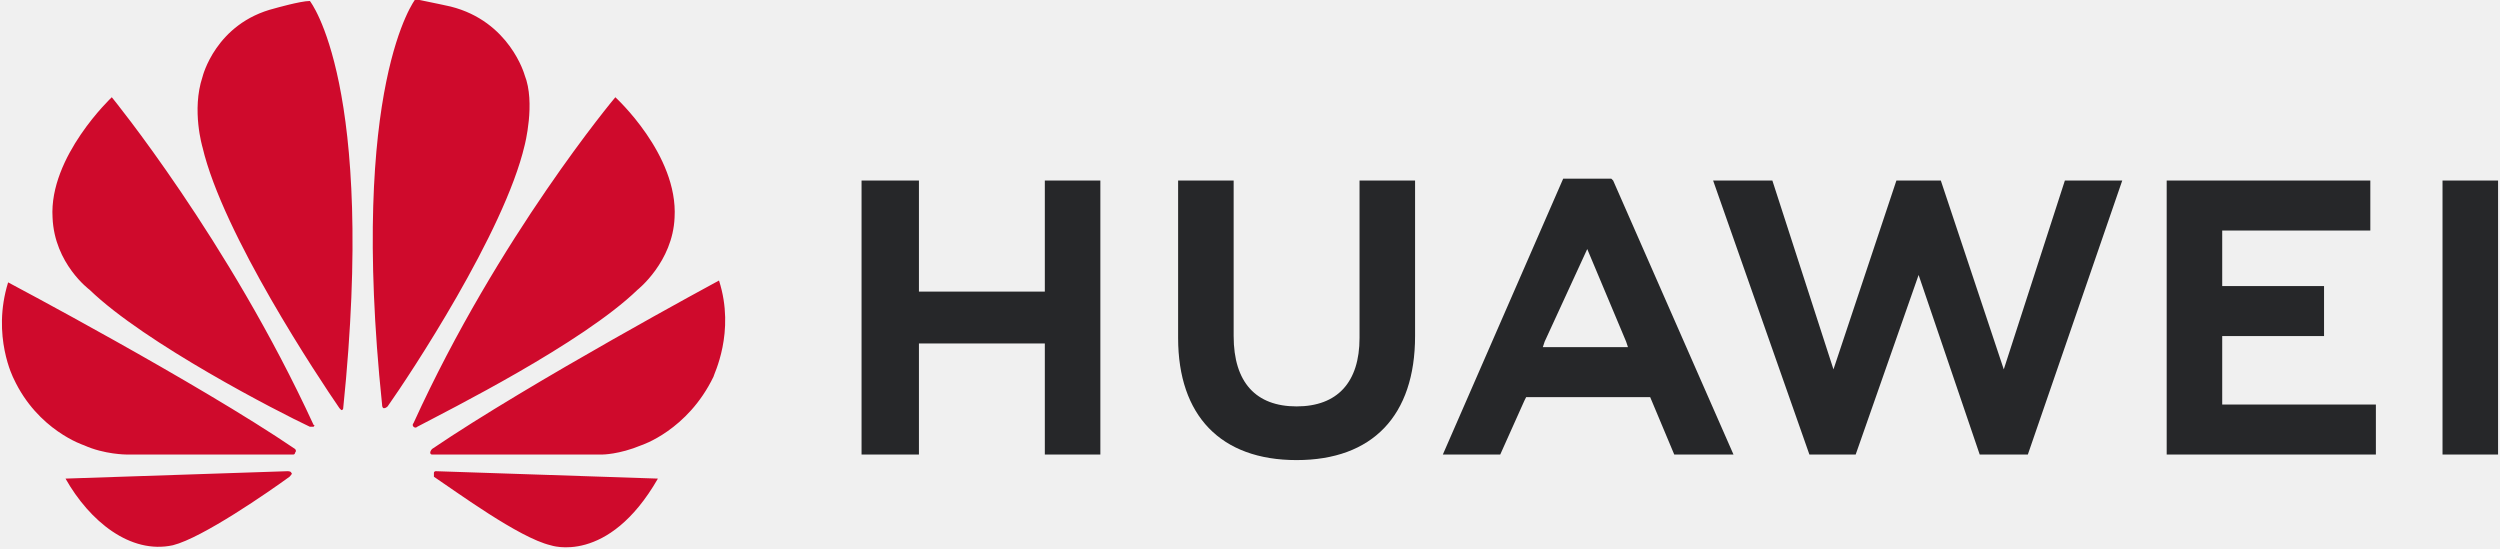
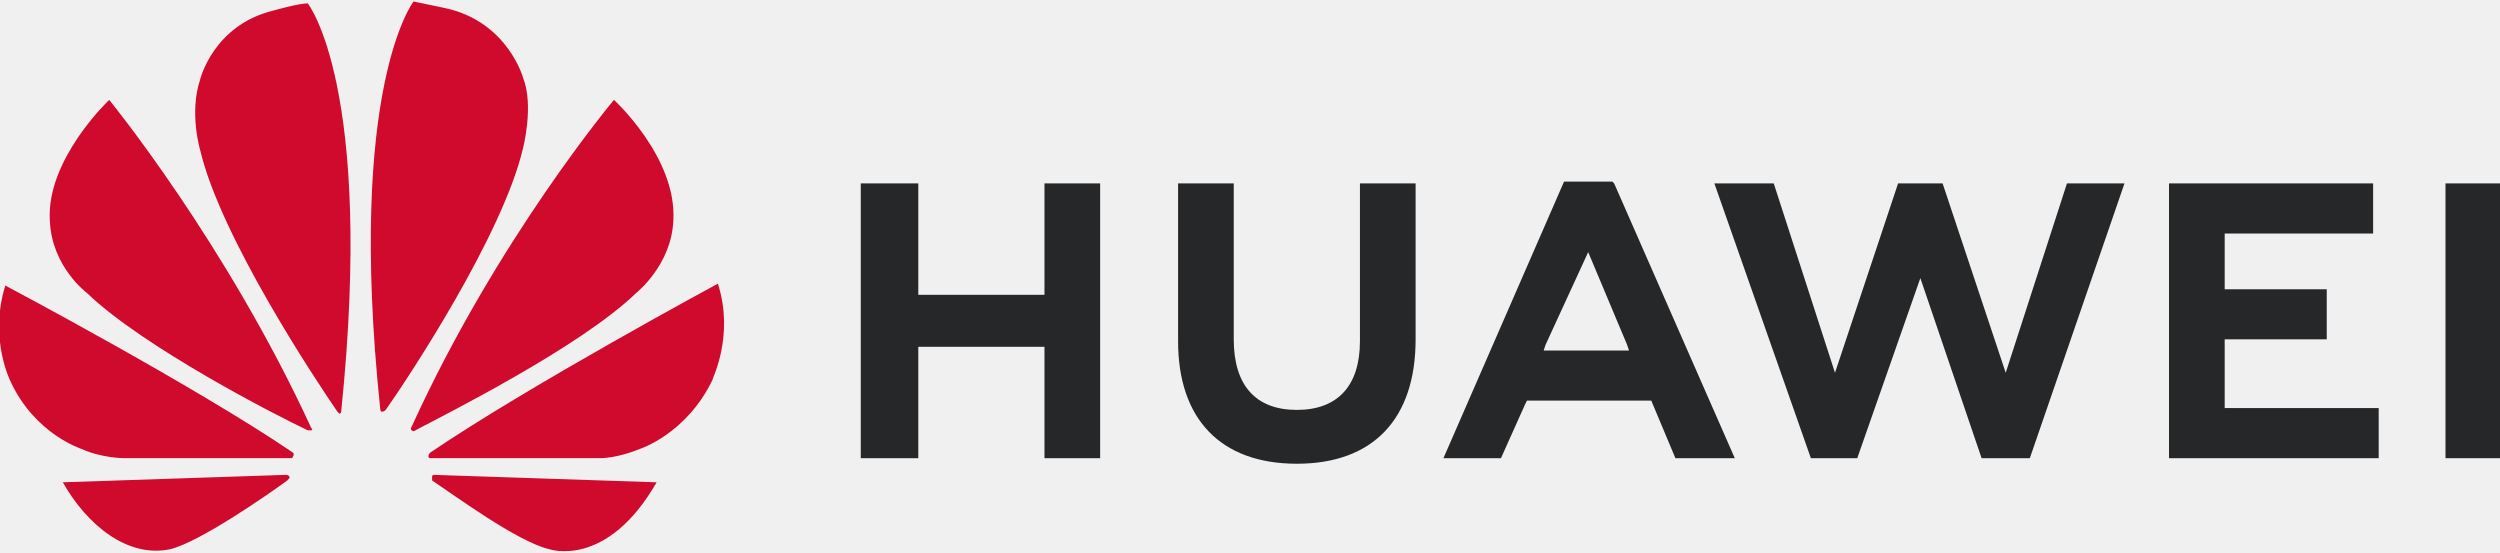
- <svg xmlns="http://www.w3.org/2000/svg" width="1471" height="323" viewBox="0 0 1471 323" fill="none">
-   <g clip-path="url(#clip0_1058_6842)">
-     <path d="M540.703 106.234H506.936V267.447H540.703V202.09H614.774V267.447H647.452V106.234H614.774V171.591H540.703V106.234ZM799.951 198.822C799.951 224.965 786.88 239.126 762.916 239.126C738.952 239.126 725.88 224.965 725.88 197.733V106.234H693.202V198.822C693.202 244.572 718.256 270.715 762.916 270.715C807.576 270.715 832.63 244.572 832.63 197.733V106.234H799.951V198.822ZM1115.84 106.234L1078.81 217.34L1042.86 106.234H1008L1064.65 267.447H1091.88L1128.91 161.787L1164.86 267.447H1193.18L1248.73 106.234H1214.97L1179.02 217.34L1141.98 106.234H1115.84ZM1367.47 168.323H1307.55V135.644H1394.7V106.234H1274.88V267.447H1397.97V238.036H1307.55V197.733H1367.47V168.323ZM1437.18 106.234H1469.86V267.447H1437.18V106.234ZM970.968 233.679L985.129 267.447H1019.99L949.182 106.234L948.093 105.145H919.772L848.969 267.447H882.737L896.897 235.858L897.986 233.679H970.968ZM933.933 146.537L956.807 201.001L957.897 204.269H907.79L908.879 201.001L933.933 146.537Z" fill="#262729" />
-     <path d="M184.512 251.108C184.512 251.108 185.601 250.018 184.512 250.018C134.405 141.091 65.78 57.216 65.78 57.216C65.78 57.216 28.745 92.073 30.923 128.019C32.013 155.251 52.709 170.501 52.709 170.501C85.387 202.09 163.815 242.393 182.333 251.108H184.512ZM171.44 278.34C171.44 277.25 169.262 277.25 169.262 277.25L38.548 281.607C52.709 306.661 76.673 326.268 101.726 320.821C119.155 316.464 158.369 289.232 170.351 280.518C172.53 278.34 171.44 278.34 171.44 278.34ZM173.619 266.357C174.708 265.268 173.619 264.179 173.619 264.179C115.887 224.965 4.781 166.144 4.781 166.144C-5.023 197.733 8.049 222.786 8.049 222.786C22.209 253.286 49.441 262 49.441 262C61.423 267.447 74.495 267.447 74.495 267.447H172.53C173.619 267.447 173.619 266.357 173.619 266.357ZM182.333 0.574C176.887 0.574 161.637 4.931 161.637 4.931C126.78 13.645 119.155 45.234 119.155 45.234C112.619 64.841 119.155 86.627 119.155 86.627C131.137 137.823 187.779 222.786 199.761 240.215L200.851 241.304C201.94 241.304 201.94 240.215 201.94 240.215C221.547 49.591 182.333 0.574 182.333 0.574ZM225.904 240.215C226.993 240.215 228.083 239.126 228.083 239.126C241.154 220.608 296.707 136.733 308.689 85.537C308.689 85.537 315.225 60.484 308.689 44.145C308.689 44.145 299.975 12.556 265.118 3.841C265.118 3.841 255.315 1.663 244.422 -0.516C244.422 -0.516 205.208 49.591 224.815 238.036C224.815 240.215 225.904 240.215 225.904 240.215ZM256.404 277.25C256.404 277.25 255.315 277.25 255.315 278.34V280.518C268.386 289.232 305.421 316.464 323.939 320.821C323.939 320.821 357.707 332.803 387.117 281.607L256.404 277.25ZM423.063 165.055C423.063 165.055 311.957 224.965 254.225 264.179C254.225 264.179 253.136 265.268 253.136 266.357C253.136 266.357 253.136 267.447 254.225 267.447H354.439C354.439 267.447 364.242 267.447 377.314 262C377.314 262 404.546 253.286 419.796 221.697C419.796 220.608 432.867 195.554 423.063 165.055ZM243.333 251.108C243.333 251.108 244.422 252.197 245.511 251.108C264.029 241.304 342.457 202.09 375.135 170.501C375.135 170.501 395.832 154.162 396.921 128.019C399.099 90.984 362.064 57.216 362.064 57.216C362.064 57.216 293.439 138.912 243.333 248.929C243.333 248.929 242.243 250.018 243.333 251.108Z" fill="#CF0A2C" />
+ <svg xmlns="http://www.w3.org/2000/svg" width="977" height="216" viewBox="0 0 977 216" fill="none">
+   <g clip-path="url(#clip0_35_128)">
+     <path d="M358.867 71.684H336.386V179.052H358.867V135.524H408.18V179.052H429.936V71.684H408.18V115.212H358.867V71.684ZM531.464 133.348C531.464 150.759 522.761 160.19 506.807 160.19C490.853 160.19 482.15 150.759 482.15 132.623V71.684H460.394V133.348C460.394 163.817 477.074 181.228 506.807 181.228C536.54 181.228 553.219 163.817 553.219 132.623V71.684H531.464V133.348ZM741.771 71.684L717.114 145.681L693.182 71.684H669.976L707.686 179.052H725.816L750.473 108.683L774.405 179.052H793.26L830.245 71.684H807.764L783.832 145.681L759.175 71.684H741.771ZM909.291 113.035H869.405V91.272H927.421V71.684H847.649V179.052H929.597V159.464H869.405V132.623H909.291V113.035ZM955.704 71.684H977.46V179.052H955.704V71.684ZM645.319 156.563L654.747 179.052H677.953L630.816 71.684L630.09 70.959H611.235L564.097 179.052H586.579L596.006 158.013L596.731 156.563H645.319ZM620.663 98.526L635.892 134.799L636.617 136.975H603.258L603.983 134.799L620.663 98.526Z" fill="#262729" />
+     <path d="M121.727 168.17C121.727 168.17 122.453 167.444 121.727 167.444C88.368 94.899 42.681 39.039 42.681 39.039C42.681 39.039 18.024 62.253 19.475 86.193C20.2 104.33 33.979 114.486 33.979 114.486C55.735 135.524 107.949 162.366 120.277 168.17H121.727ZM113.025 186.306C113.025 185.58 111.575 185.58 111.575 185.58L24.551 188.482C33.979 205.168 49.933 218.226 66.612 214.599C78.216 211.697 104.323 193.56 112.3 187.757C113.75 186.306 113.025 186.306 113.025 186.306ZM114.476 178.326C115.201 177.6 114.476 176.875 114.476 176.875C76.04 150.759 2.07 111.584 2.07 111.584C-4.457 132.622 4.246 149.308 4.246 149.308C13.673 169.621 31.803 175.424 31.803 175.424C39.78 179.051 48.483 179.051 48.483 179.051H113.75C114.476 179.051 114.476 178.326 114.476 178.326ZM120.277 1.315C116.651 1.315 106.498 4.217 106.498 4.217C83.292 10.021 78.216 31.059 78.216 31.059C73.865 44.117 78.216 58.626 78.216 58.626C86.193 92.722 123.903 149.308 131.88 160.915L132.605 161.641C133.331 161.641 133.331 160.915 133.331 160.915C146.384 33.961 120.277 1.315 120.277 1.315ZM149.285 160.915C150.01 160.915 150.735 160.19 150.735 160.19C159.438 147.857 196.423 91.997 204.4 57.901C204.4 57.901 208.751 41.215 204.4 30.333C204.4 30.333 198.598 9.295 175.392 3.492C175.392 3.492 168.865 2.041 161.613 0.59C161.613 0.59 135.506 33.961 148.56 159.464C148.56 160.915 149.285 160.915 149.285 160.915ZM169.59 185.58C169.59 185.58 168.865 185.58 168.865 186.306V187.757C177.568 193.56 202.224 211.697 214.553 214.599C214.553 214.599 237.034 222.579 256.614 188.482L169.59 185.58ZM280.546 110.859C280.546 110.859 206.576 150.759 168.14 176.875C168.14 176.875 167.415 177.6 167.415 178.326C167.415 178.326 167.415 179.051 168.14 179.051H234.858C234.858 179.051 241.385 179.051 250.087 175.424C250.087 175.424 268.217 169.621 278.37 148.582C278.37 147.857 287.072 131.171 280.546 110.859ZM160.888 168.17C160.888 168.17 161.613 168.895 162.339 168.17C174.667 161.641 226.881 135.524 248.637 114.486C248.637 114.486 262.416 103.604 263.141 86.193C264.591 61.528 239.935 39.039 239.935 39.039C239.935 39.039 194.247 93.448 160.888 166.719C160.888 166.719 160.163 167.444 160.888 168.17Z" fill="#CF0A2C" />
  </g>
  <defs>
-     <clipPath id="clip0_1058_6842">
-       <rect width="1470.19" height="322.997" fill="white" transform="translate(0.402344 -0.00292969)" />
+     <clipPath id="clip0_35_128">
+       <rect width="977" height="216" fill="white" />
    </clipPath>
  </defs>
</svg>
